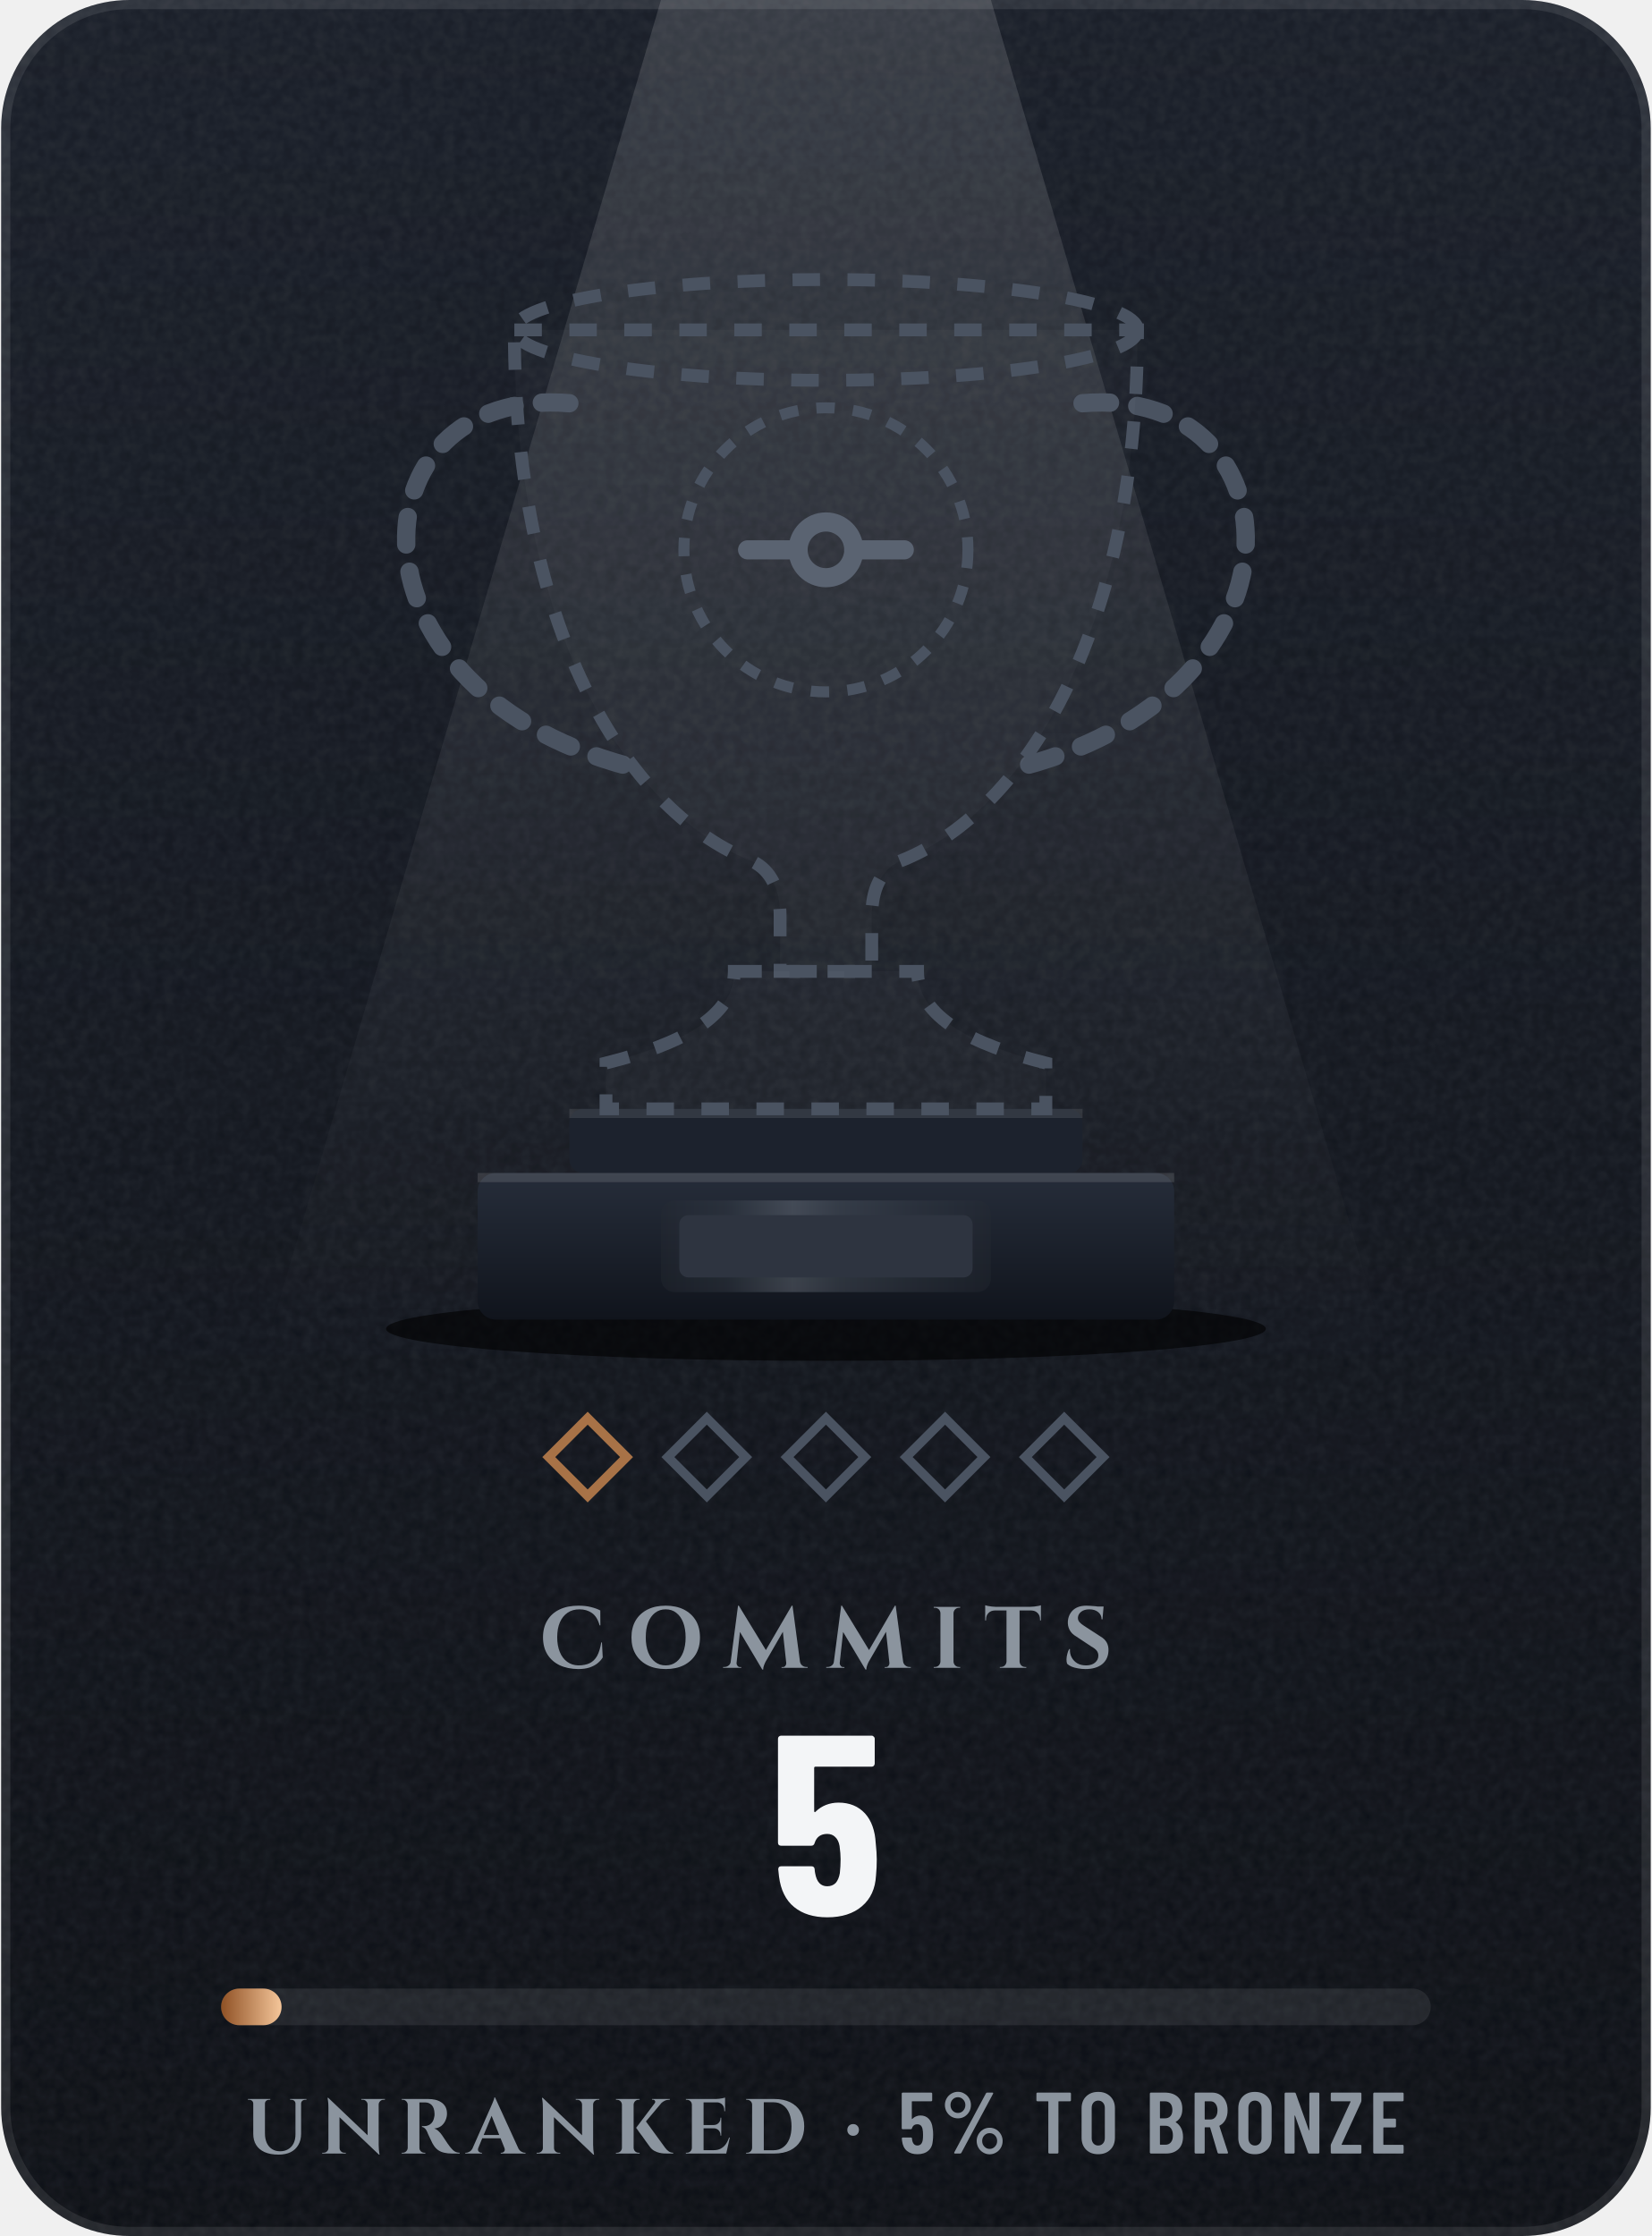
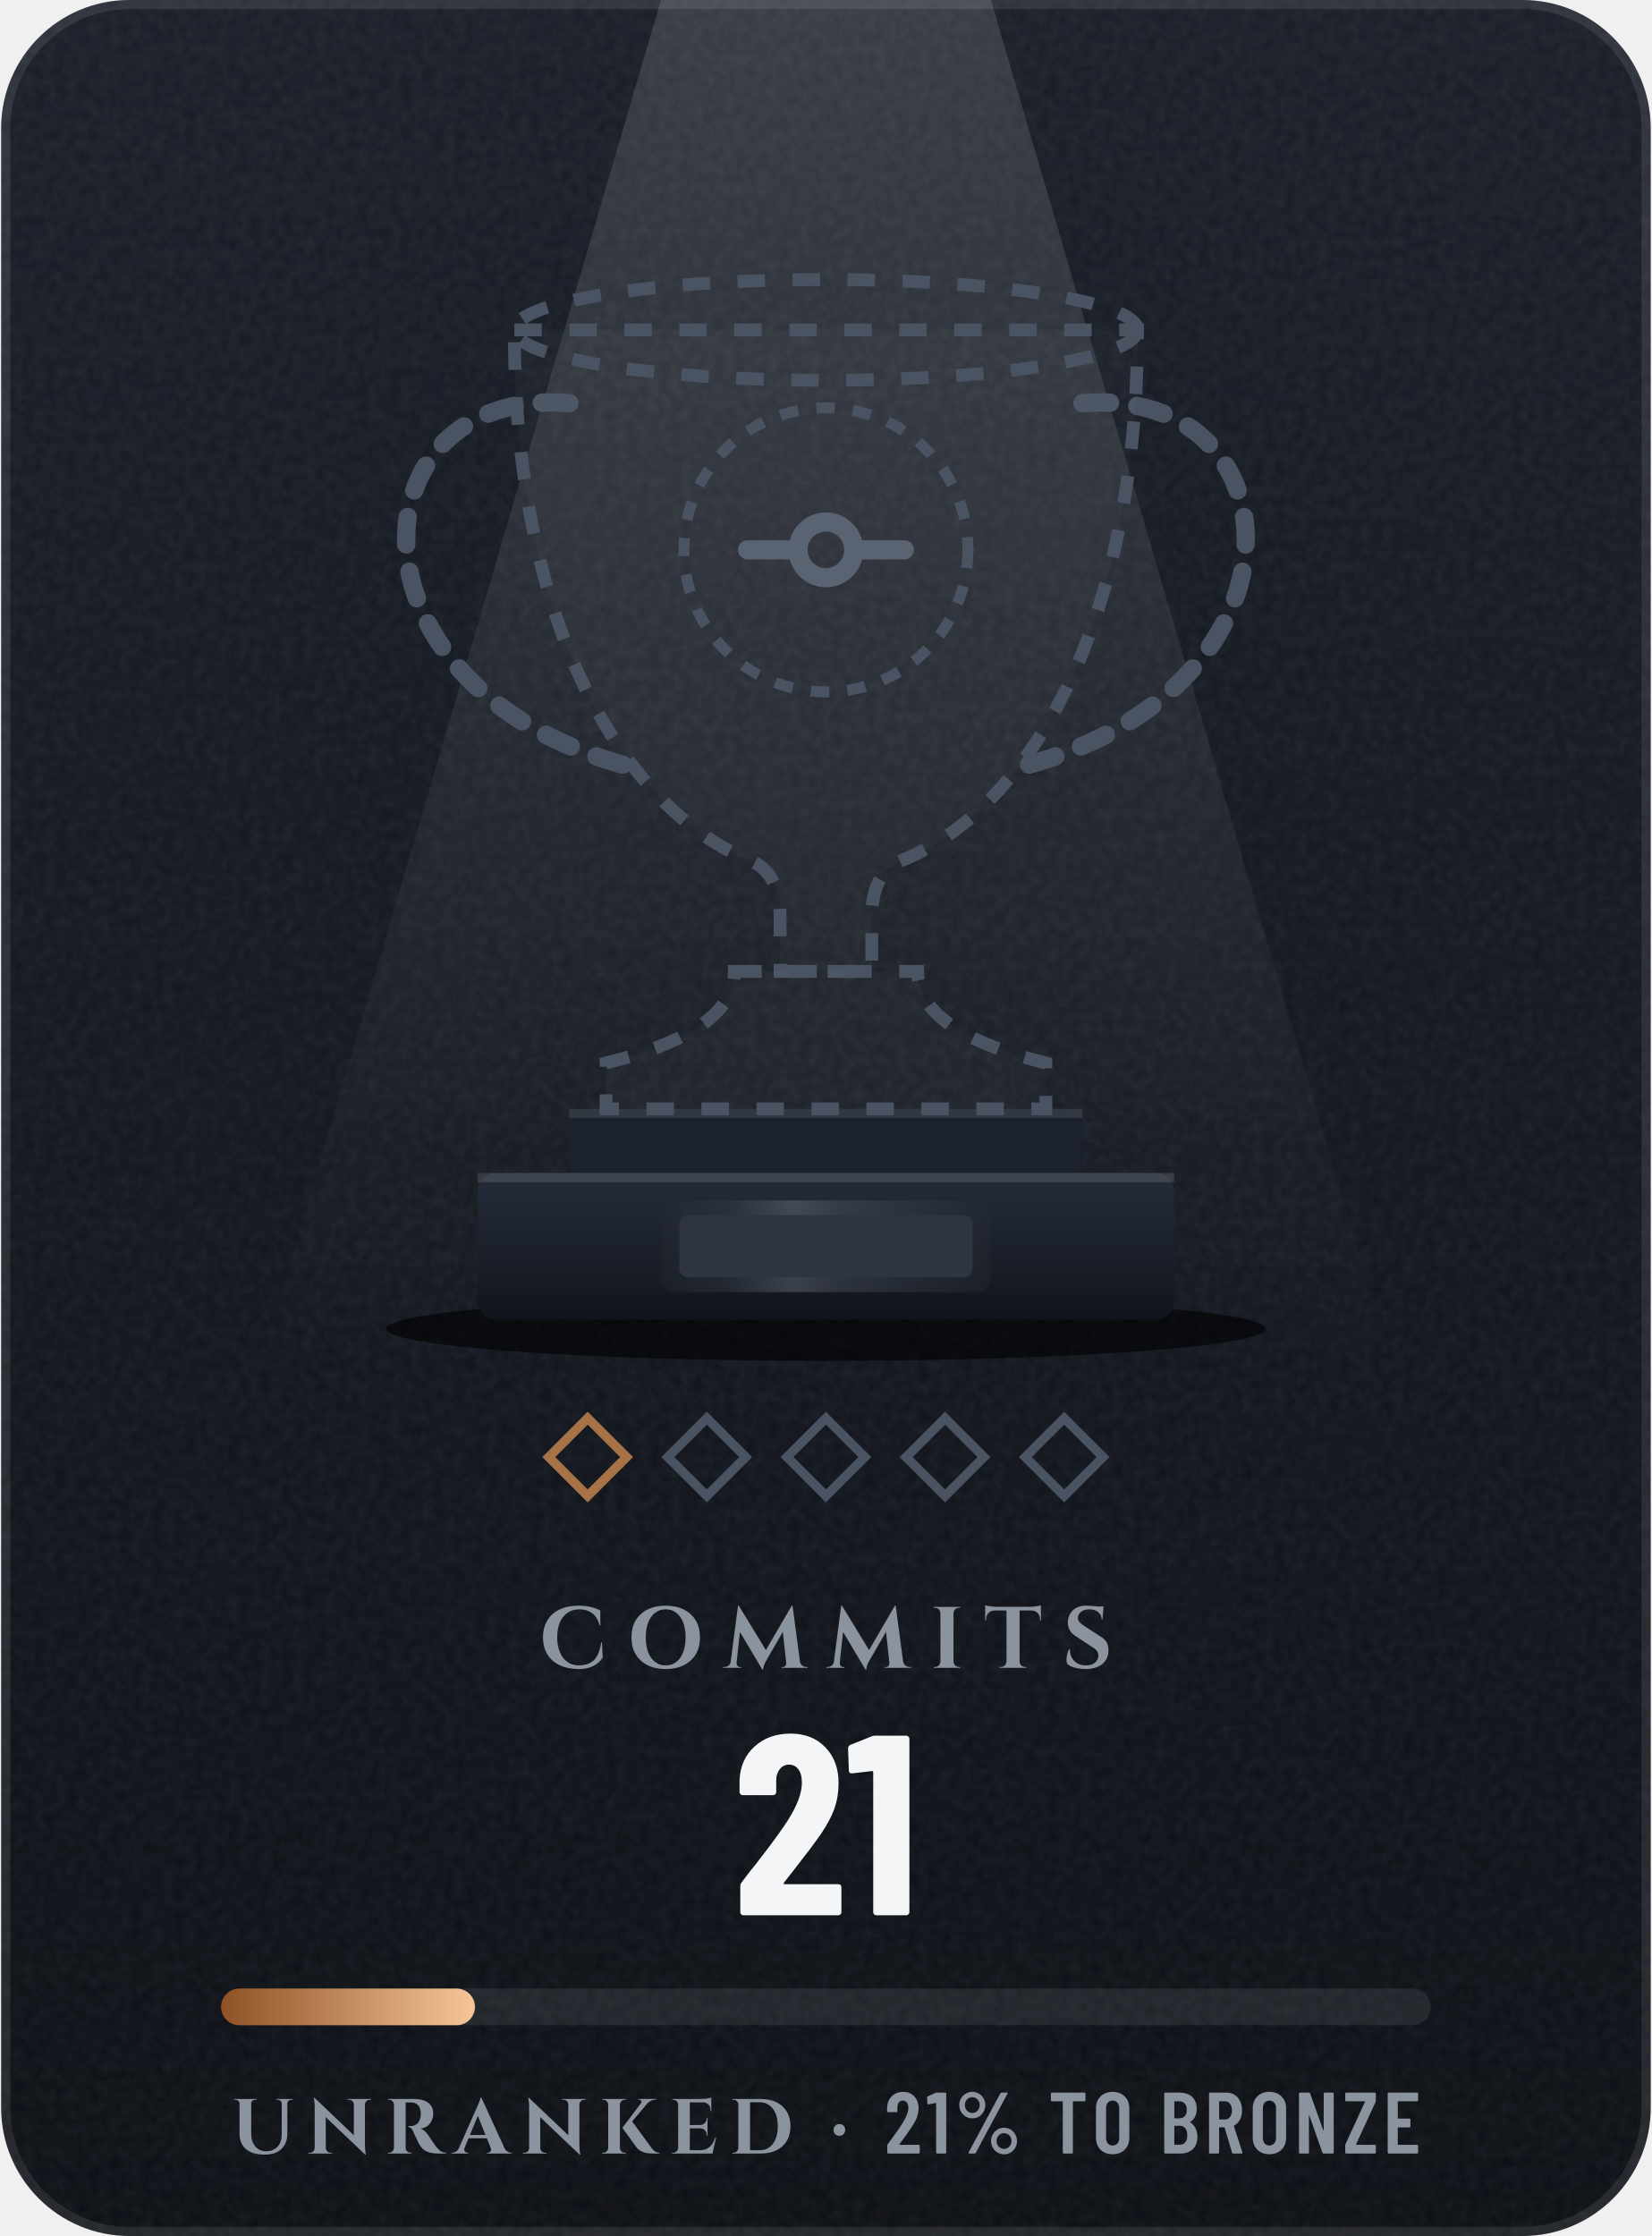
- <svg xmlns="http://www.w3.org/2000/svg" width="164" height="222" viewBox="0 0 180 244" role="img" aria-label="Commits trophy: Unranked, 5, 5% to Bronze">
+ <svg xmlns="http://www.w3.org/2000/svg" width="164" height="222" viewBox="0 0 180 244" role="img" aria-label="Commits trophy: Unranked, 21, 21% to Bronze">
  <defs>
    <linearGradient id="bg" x1="0" y1="0" x2="0" y2="1">
      <stop offset="0" stop-color="#171C26" />
      <stop offset="1" stop-color="#0A0D13" />
    </linearGradient>
    <clipPath id="card">
      <rect width="180" height="244" rx="14" />
    </clipPath>
    <filter id="grain" x="0" y="0" width="100%" height="100%">
      <feTurbulence type="fractalNoise" baseFrequency=".85" numOctaves="2" stitchTiles="stitch" />
      <feColorMatrix values="0 0 0 0 1 0 0 0 0 1 0 0 0 0 1 0 0 0 .07 0" />
    </filter>
    <radialGradient id="glow" cx=".5" cy=".5" r=".5">
      <stop offset="0" stop-color="#5A626D" stop-opacity="0" />
      <stop offset="1" stop-color="#5A626D" stop-opacity="0" />
    </radialGradient>
    <linearGradient id="mh" x1="0" y1="0" x2="1" y2="0">
      <stop offset="0" stop-color="#252A32" />
      <stop offset="0.2" stop-color="#3A414B" />
      <stop offset="0.4" stop-color="#838B96" />
      <stop offset="0.54" stop-color="#5A626D" />
      <stop offset="0.78" stop-color="#3A414B" />
      <stop offset="1" stop-color="#252A32" />
    </linearGradient>
    <linearGradient id="md" x1="0" y1="0" x2="1" y2="1">
      <stop offset="0" stop-color="#252A32" />
      <stop offset="0.2" stop-color="#3A414B" />
      <stop offset="0.4" stop-color="#838B96" />
      <stop offset="0.54" stop-color="#5A626D" />
      <stop offset="0.78" stop-color="#3A414B" />
      <stop offset="1" stop-color="#252A32" />
    </linearGradient>
    <linearGradient id="mdr" x1="1" y1="1" x2="0" y2="0">
      <stop offset="0" stop-color="#252A32" />
      <stop offset="0.2" stop-color="#3A414B" />
      <stop offset="0.4" stop-color="#838B96" />
      <stop offset="0.54" stop-color="#5A626D" />
      <stop offset="0.78" stop-color="#3A414B" />
      <stop offset="1" stop-color="#252A32" />
    </linearGradient>
    <linearGradient id="dia" x1="0" y1="0" x2="1" y2="0">
      <stop offset="0" stop-color="#6CCBFF" />
      <stop offset=".5" stop-color="#C4B2FF" />
      <stop offset="1" stop-color="#F29BDD" />
    </linearGradient>
    <linearGradient id="pb" x1="0" y1="0" x2="1" y2="0">
      <stop offset="0" stop-color="#8F5125" />
      <stop offset="1" stop-color="#F5C69A" />
    </linearGradient>
    <linearGradient id="shg" x1="0" y1="0" x2="1" y2="0">
      <stop offset="0" stop-color="#FFFFFF" stop-opacity="0" />
      <stop offset=".5" stop-color="#FFFFFF" stop-opacity=".6" />
      <stop offset="1" stop-color="#FFFFFF" stop-opacity="0" />
    </linearGradient>
    <linearGradient id="mu" gradientUnits="userSpaceOnUse" x1="38" y1="0" x2="142" y2="0">
      <stop offset="0" stop-color="#252A32" />
      <stop offset="0.2" stop-color="#3A414B" />
      <stop offset="0.4" stop-color="#838B96" />
      <stop offset="0.54" stop-color="#5A626D" />
      <stop offset="0.78" stop-color="#3A414B" />
      <stop offset="1" stop-color="#252A32" />
    </linearGradient>
    <linearGradient id="cone" x1="0" y1="0" x2="0" y2="1">
      <stop offset="0" stop-color="#FFFFFF" stop-opacity=".13" />
      <stop offset="1" stop-color="#FFFFFF" stop-opacity="0" />
    </linearGradient>
    <linearGradient id="rim" x1="0" y1="0" x2="0" y2="1">
      <stop offset="0" stop-color="#181B20" />
      <stop offset="1" stop-color="#3A414B" />
    </linearGradient>
    <linearGradient id="pl" x1="0" y1="0" x2="0" y2="1">
      <stop offset="0" stop-color="#262D3A" />
      <stop offset="1" stop-color="#10141C" />
    </linearGradient>
    <radialGradient id="en" cx=".4" cy=".35" r=".75">
      <stop offset="0" stop-color="#60C898" />
      <stop offset=".6" stop-color="#2BB675" />
      <stop offset="1" stop-color="#135235" />
    </radialGradient>
    <clipPath id="cup">
      <path d="M56 36H124C124 70 111 89 98 94C96 95 95 97 95 100V106H85V100C85 97 84 95 82 94C69 89 56 70 56 36Z" />
      <path d="M80 106H100C100 111 106 114 114 116V121H66V116C74 114 80 111 80 106Z" />
    </clipPath>
  </defs>
  <g clip-path="url(#card)">
    <rect width="180" height="244" fill="url(#bg)" />
    <rect width="180" height="244" filter="url(#grain)" />
  </g>
  <rect x=".5" y=".5" width="179" height="243" rx="13.5" fill="none" stroke="#FFFFFF" stroke-opacity=".09" />
  <path d="M72 0H108L152 150H28Z" fill="url(#cone)" />
  <circle cx="90" cy="72" r="64" fill="url(#glow)" />
  <ellipse cx="90" cy="145" rx="48" ry="3.5" fill="#000000" fill-opacity=".6" />
  <rect x="62" y="121" width="56" height="7" rx="1.5" fill="#1C222D" />
  <rect x="62" y="121" width="56" height="1" fill="#FFFFFF" fill-opacity=".1" />
  <rect x="52" y="128" width="76" height="16" rx="2" fill="url(#pl)" />
  <rect x="52" y="128" width="76" height="1" fill="#FFFFFF" fill-opacity=".12" />
  <rect x="72" y="131" width="36" height="10" rx="1.5" fill="url(#mh)" opacity="0.35" />
  <rect x="74" y="132.6" width="32" height="6.8" rx="1" fill="#2E3440" />
  <path d="M62 44C38 42 36 76 70 84M118 44C142 42 144 76 110 84" fill="none" stroke="#4A5361" stroke-width="2" stroke-dasharray="3 3" stroke-linecap="round" />
  <path d="M56 36H124C124 70 111 89 98 94C96 95 95 97 95 100V106H85V100C85 97 84 95 82 94C69 89 56 70 56 36Z" fill="#FFFFFF" fill-opacity=".025" stroke="#4A5361" stroke-width="1.4" stroke-dasharray="3 3" />
  <path d="M80 106H100C100 111 106 114 114 116V121H66V116C74 114 80 111 80 106Z" fill="#FFFFFF" fill-opacity=".025" stroke="#4A5361" stroke-width="1.4" stroke-dasharray="3 3" />
  <ellipse cx="90" cy="36" rx="34" ry="5.5" fill="none" stroke="#4A5361" stroke-width="1.4" stroke-dasharray="3 3" />
  <circle cx="90" cy="60" r="15.5" fill="none" stroke="#4A5361" stroke-width="1.2" stroke-dasharray="2 2" />
  <g transform="translate(78.6 48.6) scale(0.95)" fill="none" stroke="#5A6371" stroke-width="2.2" stroke-linecap="round" stroke-linejoin="round">
    <circle cx="12" cy="12" r="3.2" />
    <path d="M3 12h5.8M15.2 12H21" />
  </g>
  <rect x="-3" y="-3" width="6" height="6" transform="translate(64 159) rotate(45)" fill="none" stroke="#CC8850" stroke-opacity=".8" />
  <rect x="-3" y="-3" width="6" height="6" transform="translate(77 159) rotate(45)" fill="none" stroke="#4A5361" stroke-opacity="1" />
  <rect x="-3" y="-3" width="6" height="6" transform="translate(90 159) rotate(45)" fill="none" stroke="#4A5361" stroke-opacity="1" />
  <rect x="-3" y="-3" width="6" height="6" transform="translate(103 159) rotate(45)" fill="none" stroke="#4A5361" stroke-opacity="1" />
  <rect x="-3" y="-3" width="6" height="6" transform="translate(116 159) rotate(45)" fill="none" stroke="#4A5361" stroke-opacity="1" />
  <g transform="translate(58.7 182) scale(0.0095 -0.0095)" fill="#8B949E">
    <use href="#s67" x="0" />
    <use href="#s79" x="1012" />
    <use href="#s77" x="2122" />
    <use href="#s77" x="3307" />
    <use href="#s73" x="4491" />
    <use href="#s84" x="5110" />
    <use href="#s83" x="6008" />
  </g>
-   <g transform="translate(83.9 209) scale(0.028 -0.028)" fill="#F3F5F7">
-     <use href="#n53" x="0" />
+   <g transform="translate(79.9 209) scale(0.028 -0.028)" fill="#F3F5F7">
+     <use href="#n50" x="0" />
+     <use href="#n49" x="438" />
  </g>
  <rect x="24" y="217" width="132" height="4" rx="2" fill="#FFFFFF" fill-opacity=".08" />
-   <rect x="24" y="217" width="6.6" height="4" rx="2" fill="url(#pb)" />
-   <g transform="translate(26.6 235) scale(0.0085 -0.0085)" fill="#8B949E">
+   <rect x="24" y="217" width="27.7" height="4" rx="2" fill="url(#pb)" />
+   <g transform="translate(25.1 235) scale(0.0085 -0.0085)" fill="#8B949E">
    <use href="#s85" x="0" />
    <use href="#s78" x="962" />
    <use href="#s82" x="1968" />
    <use href="#s65" x="2857" />
    <use href="#s78" x="3715" />
    <use href="#s75" x="4721" />
    <use href="#s69" x="5619" />
    <use href="#s68" x="6392" />
  </g>
-   <g transform="translate(92 235) scale(0.009 -0.009)" fill="#8B949E">
+   <g transform="translate(90.5 235) scale(0.009 -0.009)" fill="#8B949E">
    <use href="#m183" x="0" />
  </g>
-   <g transform="translate(97.9 235) scale(0.0095 -0.0095)" fill="#8B949E">
-     <use href="#m53" x="0" />
-     <use href="#m37" x="481" />
-     <use href="#m84" x="1558" />
-     <use href="#m79" x="2063" />
-     <use href="#m66" x="2835" />
-     <use href="#m82" x="3349" />
-     <use href="#m79" x="3863" />
-     <use href="#m78" x="4383" />
-     <use href="#m90" x="4942" />
-     <use href="#m69" x="5401" />
+   <g transform="translate(96.4 235) scale(0.0095 -0.0095)" fill="#8B949E">
+     <use href="#m50" x="0" />
+     <use href="#m49" x="478" />
+     <use href="#m37" x="804" />
+     <use href="#m84" x="1882" />
+     <use href="#m79" x="2386" />
+     <use href="#m66" x="3158" />
+     <use href="#m82" x="3673" />
+     <use href="#m79" x="4187" />
+     <use href="#m78" x="4706" />
+     <use href="#m90" x="5266" />
+     <use href="#m69" x="5725" />
  </g>
  <defs>
    <path id="m37" d="M54 557Q54 598 74 633Q94 668 128 688Q163 709 204 709Q244 709 278 688Q313 668 333 633Q353 598 353 557Q353 515 333 480Q313 445 279 424Q245 404 204 404Q163 404 128 424Q94 445 74 480Q54 515 54 557ZM162 14 526 692Q530 700 541 700H599Q606 700 608 696Q610 692 607 686L243 8Q239 0 228 0H170Q163 0 161 4Q159 8 162 14ZM289 557Q289 594 264 620Q239 647 204 647Q168 647 143 621Q118 595 118 557Q118 519 143 492Q168 466 204 466Q240 466 264 492Q289 519 289 557ZM419 144Q419 185 439 220Q459 255 493 276Q527 296 568 296Q609 296 643 276Q677 255 697 220Q717 185 717 144Q717 102 697 67Q677 32 643 12Q609 -9 568 -9Q527 -9 493 12Q459 32 439 67Q419 102 419 144ZM654 144Q654 182 629 208Q604 234 568 234Q532 234 507 208Q482 182 482 144Q482 106 507 80Q532 53 568 53Q604 53 629 80Q654 106 654 144Z" />
-     <path id="m53" d="M400 216Q400 175 396 146Q391 72 344 32Q297 -8 219 -8Q145 -8 99 30Q53 68 43 144L40 172Q40 184 52 184H144Q156 184 157 172Q157 166 159 154Q171 92 219 92Q244 92 260 108Q275 124 280 153Q284 178 284 217Q284 254 278 281Q273 307 258 322Q242 336 219 336Q171 336 157 290Q154 279 144 279H51Q46 279 42 282Q39 286 39 291V688Q39 693 42 696Q46 700 51 700H377Q382 700 386 696Q389 693 389 688V612Q389 607 386 604Q382 600 377 600H160Q155 600 155 595V400Q155 397 157 396Q159 396 161 398Q178 416 202 426Q227 437 254 437Q314 437 350 398Q387 360 394 290Q400 259 400 216Z" />
+     <path id="m49" d="M122 700H218Q223 700 226 696Q230 693 230 688V12Q230 7 226 4Q223 0 218 0H126Q121 0 118 4Q114 7 114 12V576Q114 578 112 580Q111 582 109 581L27 565H24Q13 565 13 576L10 643Q10 653 18 657L107 697Q114 700 122 700Z" />
+     <path id="m50" d="M173 100H392Q397 100 400 96Q404 93 404 88V12Q404 7 400 4Q397 0 392 0H43Q38 0 34 4Q31 7 31 12V92Q31 101 36 107L75 160Q114 212 152 266Q189 320 215 363Q273 459 273 522Q273 562 256 585Q238 608 209 608Q180 608 163 586Q146 563 147 526V487Q147 482 144 478Q140 475 135 475H41Q36 475 32 478Q29 482 29 487V530Q33 610 84 659Q134 708 214 708Q293 708 342 656Q390 605 390 521Q390 471 373 422Q356 373 319 317Q294 277 260 229Q225 181 214 166Q184 126 170 106Q168 104 169 102Q170 100 173 100Z" />
    <path id="m66" d="M242 0H66Q61 0 58 4Q54 7 54 12V688Q54 693 58 696Q61 700 66 700H224Q319 700 373 652Q427 604 427 512Q427 409 354 365Q349 362 352 359Q391 334 413 292Q435 250 435 192Q435 100 382 50Q328 0 242 0ZM170 595V409Q170 404 175 404H226Q267 404 290 429Q313 454 313 500Q313 548 290 574Q267 600 226 600H175Q170 600 170 595ZM319 208Q319 260 296 290Q273 319 233 319H175Q170 319 170 314V106Q170 101 175 101H233Q273 101 296 129Q319 157 319 208Z" />
    <path id="m69" d="M391 600H175Q170 600 170 595V406Q170 401 175 401H303Q308 401 312 398Q315 394 315 389V312Q315 307 312 304Q308 300 303 300H175Q170 300 170 295V105Q170 100 175 100H391Q396 100 400 96Q403 93 403 88V12Q403 7 400 4Q396 0 391 0H66Q61 0 58 4Q54 7 54 12V688Q54 693 58 696Q61 700 66 700H391Q396 700 400 696Q403 693 403 688V612Q403 607 400 604Q396 600 391 600Z" />
    <path id="m78" d="M350 700H441Q446 700 450 696Q453 693 453 688V12Q453 7 450 4Q446 0 441 0H336Q326 0 323 10L174 434Q173 437 170 436Q168 436 168 433L169 12Q169 7 166 4Q162 0 157 0H66Q61 0 58 4Q54 7 54 12V688Q54 693 58 696Q61 700 66 700H169Q179 700 182 690L332 269Q333 266 336 266Q338 267 338 270V688Q338 693 342 696Q345 700 350 700Z" />
    <path id="m79" d="M42 182V518Q42 604 94 656Q147 708 233 708Q319 708 372 656Q425 604 425 518V182Q425 96 372 44Q319 -8 233 -8Q147 -8 94 44Q42 96 42 182ZM309 177V523Q309 561 288 584Q267 608 233 608Q199 608 178 584Q158 561 158 523V177Q158 139 178 116Q199 92 233 92Q267 92 288 116Q309 139 309 177Z" />
    <path id="m82" d="M318 10 233 297Q231 301 228 301H175Q170 301 170 296V12Q170 7 166 4Q163 0 158 0H66Q61 0 58 4Q54 7 54 12V688Q54 693 58 696Q61 700 66 700H254Q307 700 348 674Q388 649 410 602Q433 556 433 496Q433 434 409 389Q385 344 342 321Q338 320 339 315L437 14Q438 12 438 9Q438 0 427 0H331Q321 0 318 10ZM170 595V396Q170 391 175 391H236Q272 391 294 419Q317 447 317 495Q317 543 294 572Q272 600 236 600H175Q170 600 170 595Z" />
    <path id="m84" d="M425 688V612Q425 607 422 604Q418 600 413 600H286Q281 600 281 595V12Q281 7 278 4Q274 0 269 0H177Q172 0 168 4Q165 7 165 12V595Q165 600 160 600H40Q35 600 32 604Q28 607 28 612V688Q28 693 32 696Q35 700 40 700H413Q418 700 422 696Q425 693 425 688Z" />
    <path id="m90" d="M25 12V92Q25 100 28 107L252 594Q253 596 252 598Q251 600 249 600H37Q32 600 28 604Q25 607 25 612V688Q25 693 28 696Q32 700 37 700H365Q370 700 374 696Q377 693 377 688V608Q377 601 374 593L150 106Q149 104 150 102Q151 100 153 100H365Q370 100 374 96Q377 93 377 88V12Q377 7 374 4Q370 0 365 0H37Q32 0 28 4Q25 7 25 12Z" />
    <path id="m183" d="M37 286Q37 317 57 337Q77 357 108 357Q139 357 158 337Q178 317 178 286Q178 255 158 235Q138 215 108 215Q77 215 57 235Q37 255 37 286Z" />
-     <path id="n53" d="M416 218Q416 185 413 155Q409 78 358 35Q308 -8 223 -8Q143 -8 94 32Q45 72 35 151L32 179Q32 191 44 191H161Q173 191 174 179Q174 173 176 163Q185 113 223 113Q243 113 256 126Q268 140 272 164Q275 190 275 219Q275 240 271 270Q267 293 254 305Q242 317 223 317Q185 317 174 282Q171 271 161 271H43Q38 271 34 274Q31 278 31 283V688Q31 693 34 696Q38 700 43 700H396Q401 700 404 696Q408 693 408 688V591Q408 586 404 582Q401 579 396 579H177Q172 579 172 574V406Q172 403 174 402Q176 401 178 404Q195 421 218 430Q241 439 267 439Q331 439 370 397Q408 355 412 280Q416 242 416 218Z" />
+     <path id="n49" d="M115 700H236Q241 700 244 696Q248 693 248 688V12Q248 7 244 4Q241 0 236 0H119Q114 0 110 4Q107 7 107 12V558Q107 562 102 562L25 553H23Q12 553 12 564L9 650Q9 660 18 664L100 697Q108 700 115 700Z" />
+     <path id="n50" d="M200 121H409Q414 121 418 118Q421 114 421 109V12Q421 7 418 4Q414 0 409 0H39Q34 0 30 4Q27 7 27 12V113Q27 122 32 128Q72 181 88 200Q176 313 213 371Q267 457 267 516Q267 550 254 568Q240 587 217 587Q194 587 180 568Q166 550 167 521V480Q167 475 164 472Q160 468 155 468H36Q31 468 28 472Q24 475 24 480V527Q28 609 83 658Q138 708 223 708Q307 708 358 655Q410 602 410 515Q410 463 394 416Q377 369 340 315Q312 274 244 187L197 127Q195 125 196 123Q197 121 200 121Z" />
    <path id="s65" d="M354 720 656 60Q671 36 690 25Q714 10 737 10H745V0H427V10H436Q456 10 471 26Q486 43 474 73L425 196H190L138 69Q132 52 136 39Q141 25 153 18Q165 10 177 10H186V0H-28V10H-19Q4 10 29 25Q48 36 62 60L296 589Q299 595 306 612Q314 628 322 649Q331 670 338 690Q345 709 345 720ZM208 238H408L310 484Z" />
    <path id="s67" d="M722 292 731 120Q709 83 672 53Q635 23 580 4Q525 -14 450 -14Q328 -13 236 30Q145 74 95 155Q45 236 45 351Q45 463 94 544Q143 626 234 670Q326 714 453 714Q533 714 596 698Q660 682 703 659L704 488H695Q668 587 607 630Q546 672 464 672Q384 672 327 633Q270 594 239 523Q208 452 208 353Q208 254 238 182Q267 110 322 70Q376 30 450 28Q527 28 580 53Q633 78 666 136Q698 194 714 292Z" />
    <path id="s68" d="M405 700Q523 700 609 658Q695 615 742 536Q788 458 788 350Q788 242 742 164Q695 85 609 42Q523 0 405 0H42V10H55Q81 10 100 28Q118 47 119 73V627Q119 653 100 672Q81 690 55 690H43L42 700ZM269 658V42H393Q465 42 517 80Q569 117 597 186Q625 255 625 350Q625 445 597 514Q569 583 517 620Q465 658 393 658Z" />
    <path id="s69" d="M606 205 560 0H42V10H55Q81 10 100 28Q118 47 119 73V627Q118 653 100 672Q81 690 55 690H42V700H423Q445 700 470 703Q494 706 515 710Q536 714 545 718V543H535V555Q535 601 508 629Q484 653 447 657H269V366H401Q438 367 462 392Q486 416 486 453V460H496V230H486V238Q486 275 462 299Q438 323 401 324H269V43H400Q450 43 488 62Q526 82 553 118Q580 155 596 205Z" />
    <path id="s73" d="M119 73V627Q118 653 100 672Q81 690 55 690H42V700H346V690H333Q307 690 288 672Q270 653 269 627V73Q270 47 288 28Q307 10 333 10H346V0H42V10H55Q81 10 100 28Q118 47 119 73Z" />
    <path id="s75" d="M119 73V627Q118 653 100 672Q81 690 55 690H42V700H346V690H333Q307 690 288 672Q270 653 269 627V73Q270 47 288 28Q307 10 333 10H346V0H42V10H55Q81 10 100 28Q118 47 119 73ZM734 700V691H730Q697 691 669 678Q645 666 627 650L427 412L675 72Q698 42 722 26Q746 11 777 10V0H695Q684 0 658 1Q633 2 601 9Q569 16 536 34Q504 51 480 83Q475 90 460 110Q445 130 425 158Q405 186 384 216Q362 245 343 271Q324 297 313 314L301 330L540 646Q551 662 543 676Q535 691 515 691H505V700Z" />
    <path id="s77" d="M780 714H789L875 68Q881 42 900 27Q921 10 947 10H963V0H663V9H678Q695 9 706 22Q717 36 717 52V55L678 414L491 90L481 73Q471 55 462 30Q452 5 452 -20H442L185 412L146 55V52Q146 36 158 22Q169 9 185 9H200V0H-9V10H7Q34 10 55 27Q73 40 78 64L163 714H172L483 204Z" />
    <path id="s78" d="M108 715 613 234V629Q612 655 594 672Q577 690 551 690H532V700H835V690H817Q792 690 774 672Q756 655 755 629V114Q755 77 758 48Q761 18 764 2L767 -14H758L252 467L253 71Q253 46 271 28Q289 10 314 10H333V0H30V10H49Q74 10 92 28Q110 46 110 71V590Q110 646 104 681L98 715Z" />
    <path id="s79" d="M442 714Q562 714 650 670Q739 625 788 544Q836 463 836 350Q836 238 788 156Q739 75 650 30Q562 -14 442 -14Q322 -14 234 30Q145 75 97 156Q49 237 49 350Q49 462 97 544Q145 625 234 670Q322 714 442 714ZM442 28Q513 28 564 68Q615 107 643 179Q671 251 671 350Q671 449 643 521Q615 593 564 632Q513 672 442 672Q372 672 320 632Q269 593 241 521Q213 449 213 350Q213 251 241 179Q269 107 320 68Q372 28 442 28Z" />
    <path id="s82" d="M122 73V627Q121 653 102 672Q84 690 58 690H45V700H388Q433 700 476 690Q519 680 552 658Q586 636 606 600Q626 564 626 511Q626 469 608 428Q591 386 555 356Q519 327 462 321Q494 311 520 285Q547 259 564 233Q565 231 576 215Q586 199 602 176Q617 152 634 128Q651 104 665 86Q687 59 705 42Q723 26 743 18Q763 11 789 10V0H691Q637 0 593 10Q549 19 515 42Q481 65 456 104Q448 116 438 134Q429 153 419 174Q409 195 400 214Q390 234 383 250Q376 266 373 275Q360 307 342 323Q325 339 305 342V352H336Q363 352 388 363Q414 374 434 399Q454 424 462 468Q464 477 466 489Q467 501 466 516Q463 588 430 622Q397 655 348 656Q334 657 318 656Q301 656 288 656H272V73Q272 47 291 28Q310 10 336 10H348V0H45V10H58Q84 10 102 28Q121 47 122 73Z" />
    <path id="s83" d="M277 714Q297 714 326 712Q356 710 388 707Q399 705 409 704H476L475 692Q475 692 475 692L463 557H453Q453 609 414 640Q376 672 312 672Q254 672 218 644Q183 616 181 576Q180 546 200 524Q220 502 251 483L442 359Q488 333 512 291Q535 249 532 193Q527 95 457 40Q387 -14 267 -14Q223 -14 182 -6Q140 1 108 14Q76 28 57 47Q49 69 50 100Q51 131 60 163Q68 195 81 216H90Q86 165 108 122Q131 78 174 52Q218 27 278 28Q344 29 380 62Q416 94 416 140Q416 171 398 196Q379 221 337 244L162 360Q109 390 85 437Q61 484 66 539Q71 591 97 630Q123 670 168 692Q214 714 277 714Z" />
    <path id="s84" d="M654 719V544L644 545V556Q644 603 616 630Q589 658 542 659H409V73Q410 47 428 28Q447 10 473 10H486V0H182V10H195Q221 10 240 28Q258 47 259 73V659H125Q79 658 52 630Q24 603 24 556V545L14 544V719Q24 715 44 711Q65 707 90 704Q115 701 136 701H532Q554 701 578 704Q603 707 624 711Q645 715 654 719Z" />
    <path id="s85" d="M326 700V690H310Q288 690 272 676Q257 662 257 640V260Q257 189 280 137Q304 85 348 57Q391 29 451 29Q512 29 556 56Q601 82 625 131Q649 180 649 247V640Q649 662 634 676Q618 690 596 690H580V700H790V690H774Q752 690 736 676Q721 662 721 640V253Q721 171 686 111Q652 51 588 18Q523 -14 432 -14Q326 -14 253 18Q180 51 144 110Q107 170 107 252V640Q107 662 92 676Q76 690 54 690H38V700Z" />
  </defs>
</svg>
